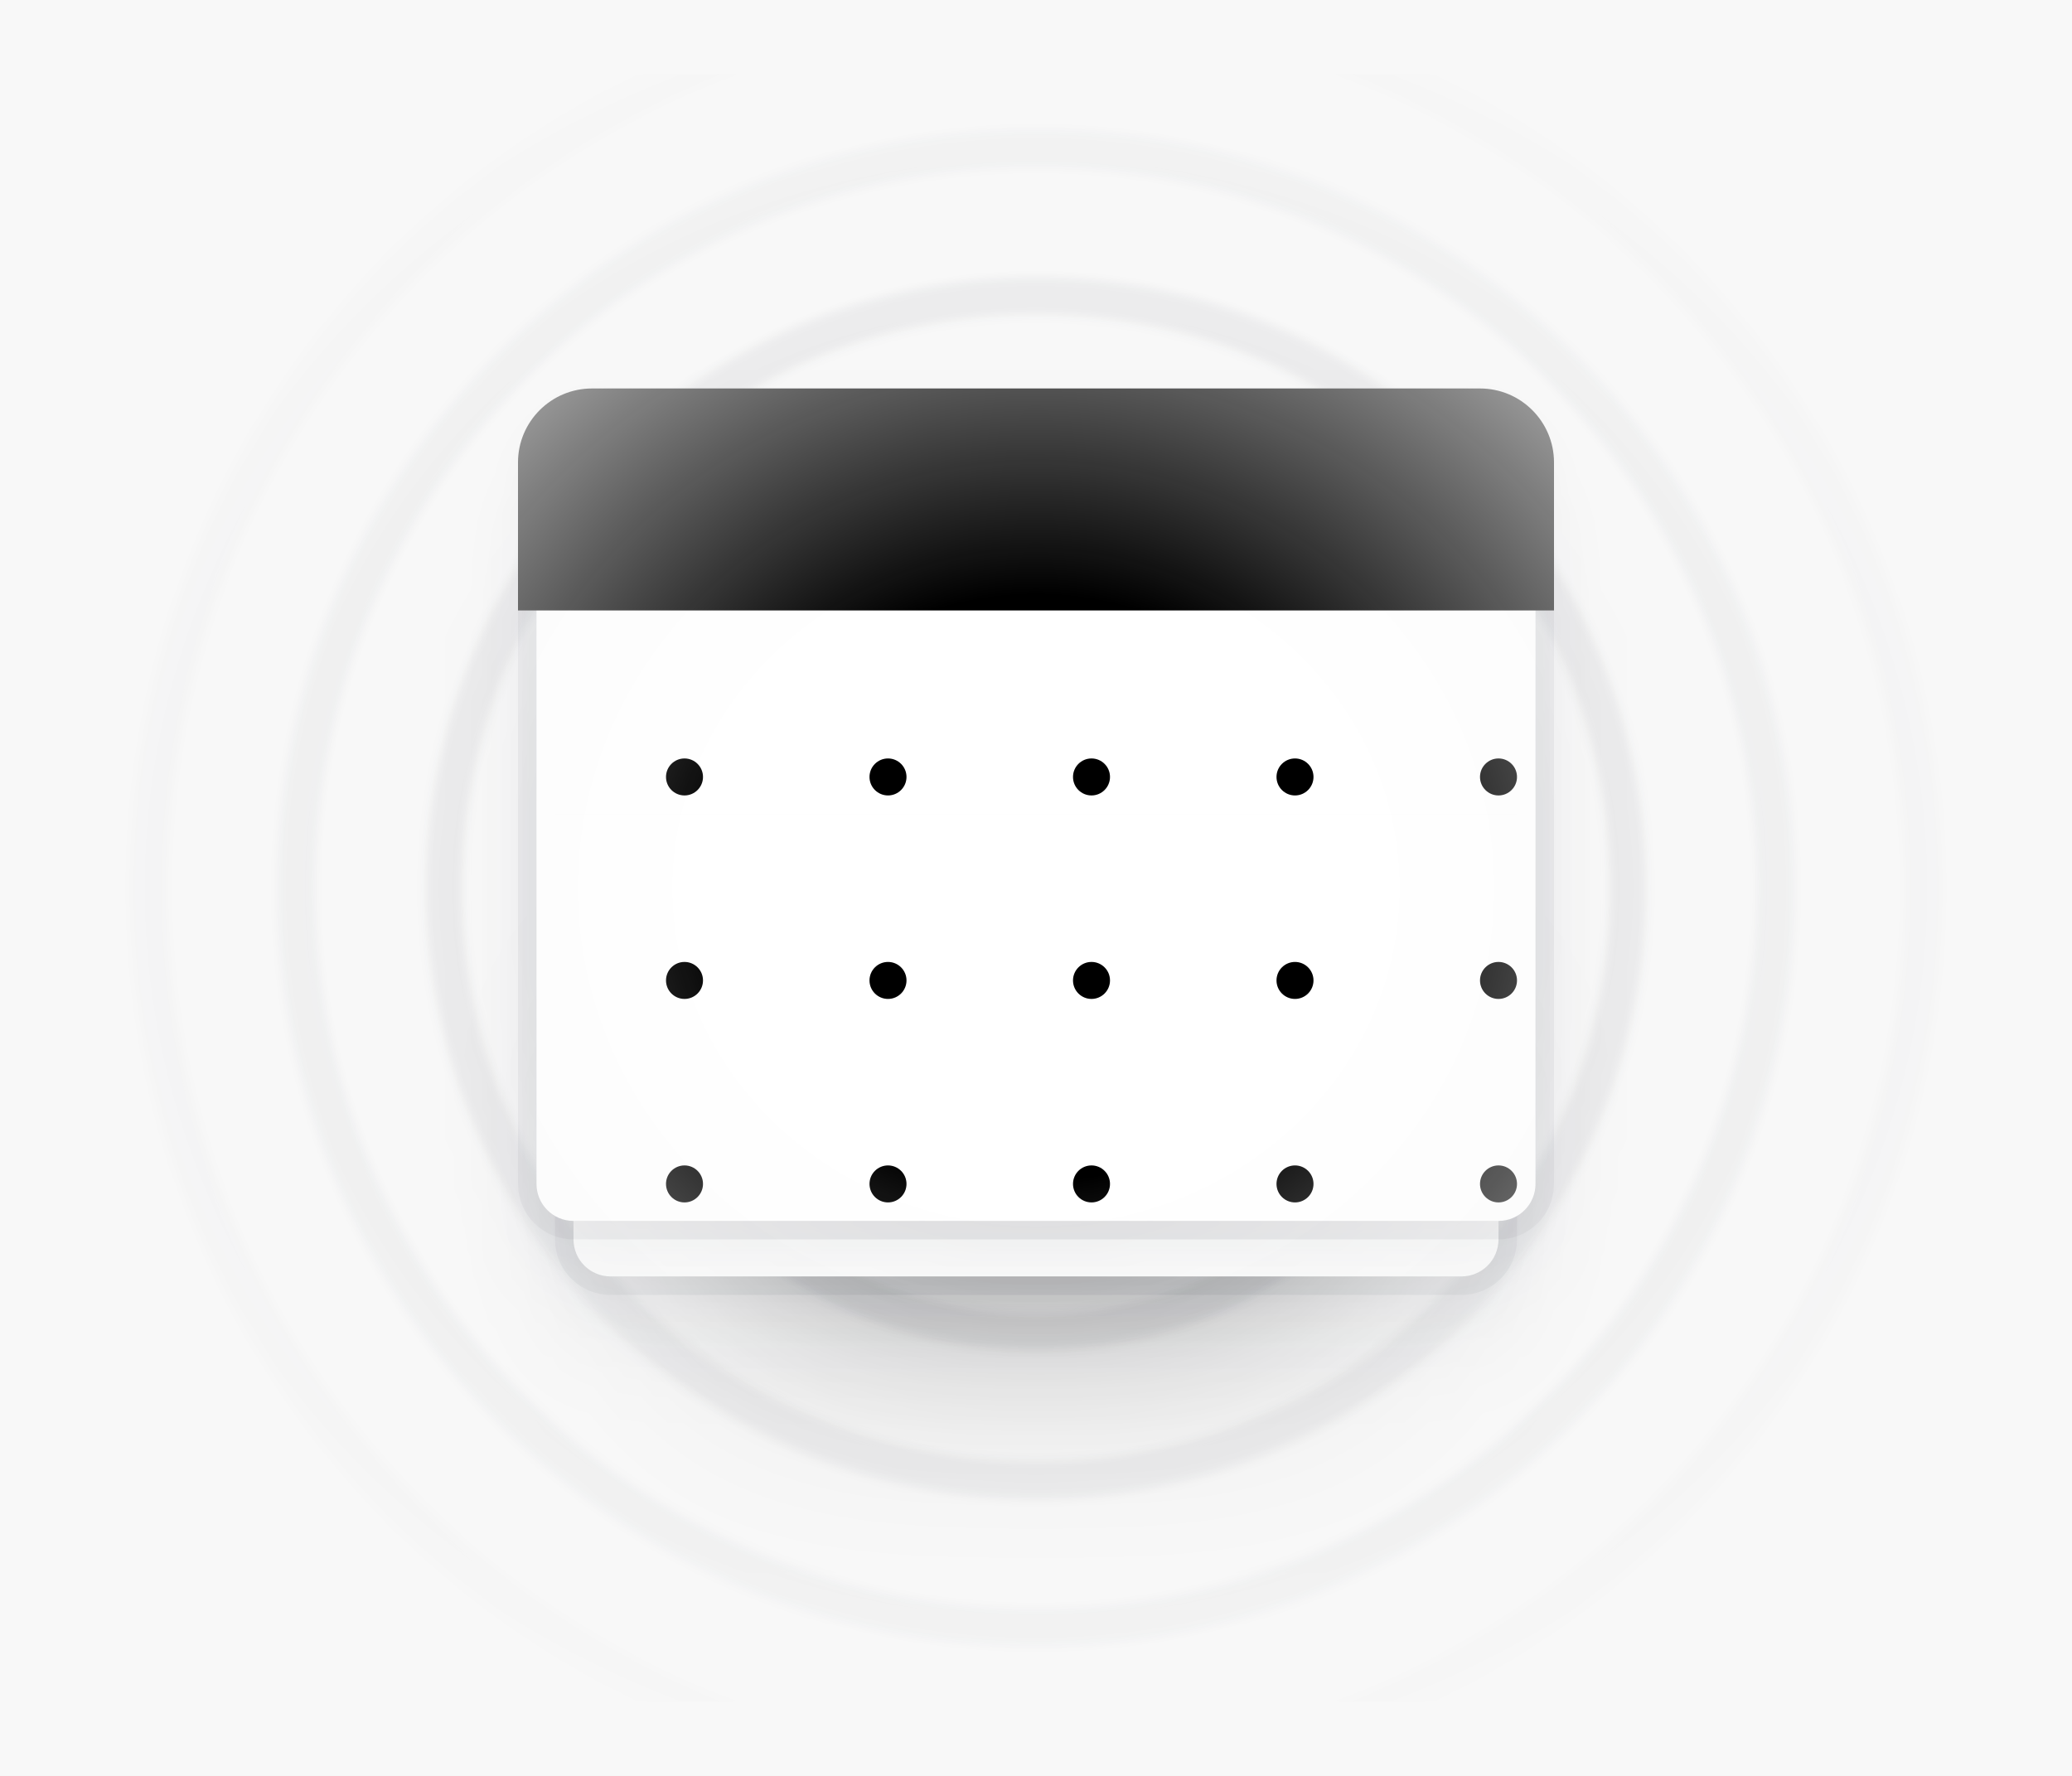
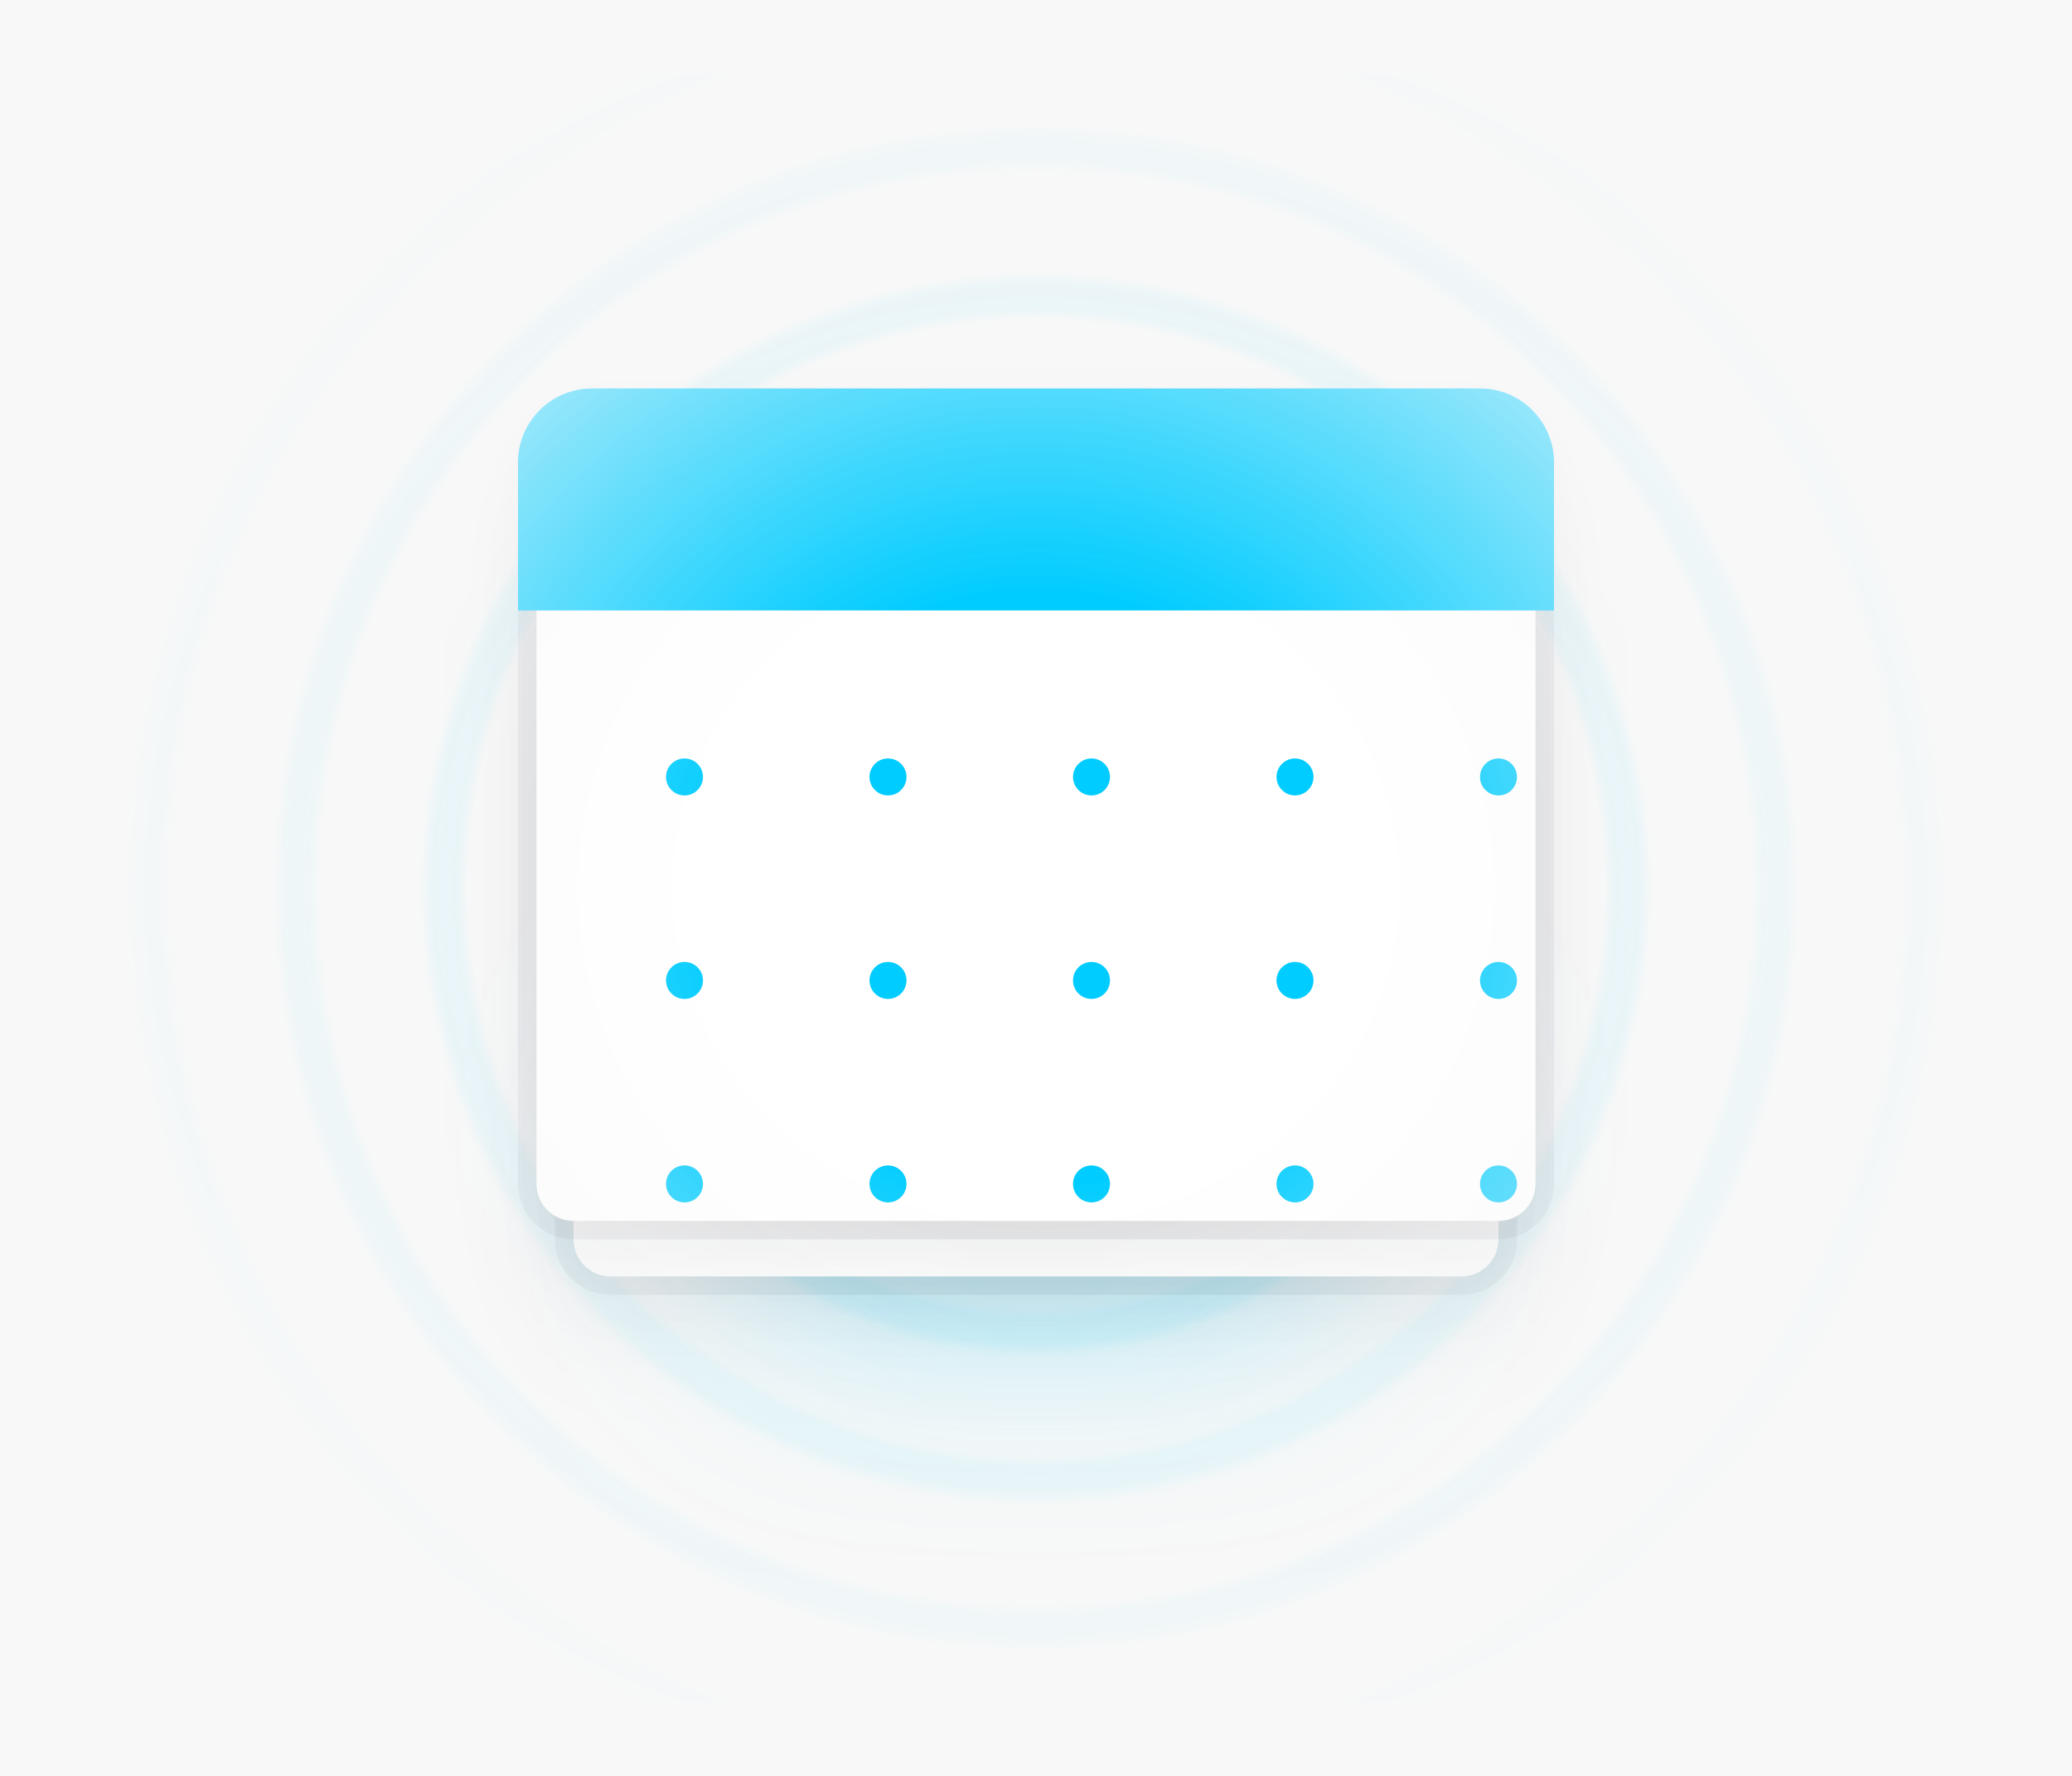
<svg xmlns="http://www.w3.org/2000/svg" width="112" height="96" viewBox="0 0 112 96" fill="none">
  <rect width="112" height="96" fill="white" fill-opacity="0.51" />
  <mask id="mask0_13_52" style="mask-type:alpha" maskUnits="userSpaceOnUse" x="4" y="4" width="104" height="88">
    <path d="M108 4H4V92H108V4Z" fill="url(#paint0_radial_13_52)" />
  </mask>
  <g mask="url(#mask0_13_52)">
    <g opacity="0.1" filter="url(#filter0_f_13_52)">
-       <path d="M56 56C60.418 56 64 52.418 64 48C64 43.582 60.418 40 56 40C51.582 40 48 43.582 48 48C48 52.418 51.582 56 56 56Z" stroke="#111827" stroke-width="2" />
+       <path d="M56 56C60.418 56 64 52.418 64 48C64 43.582 60.418 40 56 40C51.582 40 48 43.582 48 48C48 52.418 51.582 56 56 56Z" stroke="#00CCFF" stroke-width="2" />
    </g>
    <g opacity="0.1" filter="url(#filter1_f_13_52)">
-       <path d="M56 64C64.837 64 72 56.837 72 48C72 39.163 64.837 32 56 32C47.163 32 40 39.163 40 48C40 56.837 47.163 64 56 64Z" stroke="#111827" stroke-width="2" />
+       <path d="M56 64C64.837 64 72 56.837 72 48C72 39.163 64.837 32 56 32C47.163 32 40 39.163 40 48C40 56.837 47.163 64 56 64Z" stroke="#00CCFF" stroke-width="2" />
    </g>
    <g opacity="0.1" filter="url(#filter2_f_13_52)">
-       <path d="M56 72C69.255 72 80 61.255 80 48C80 34.745 69.255 24 56 24C42.745 24 32 34.745 32 48C32 61.255 42.745 72 56 72Z" stroke="#111827" stroke-width="2" />
+       <path d="M56 72C69.255 72 80 61.255 80 48C80 34.745 69.255 24 56 24C42.745 24 32 34.745 32 48C32 61.255 42.745 72 56 72Z" stroke="#00CCFF" stroke-width="2" />
    </g>
    <g opacity="0.1" filter="url(#filter3_f_13_52)">
-       <path d="M56 80C73.673 80 88 65.673 88 48C88 30.327 73.673 16 56 16C38.327 16 24 30.327 24 48C24 65.673 38.327 80 56 80Z" stroke="#111827" stroke-width="2" />
+       <path d="M56 80C73.673 80 88 65.673 88 48C88 30.327 73.673 16 56 16C38.327 16 24 30.327 24 48C24 65.673 38.327 80 56 80Z" stroke="#00CCFF" stroke-width="2" />
    </g>
    <g opacity="0.1" filter="url(#filter4_f_13_52)">
-       <path d="M56 88C78.091 88 96 70.091 96 48C96 25.909 78.091 8 56 8C33.909 8 16 25.909 16 48C16 70.091 33.909 88 56 88Z" stroke="#111827" stroke-width="2" />
+       <path d="M56 88C78.091 88 96 70.091 96 48C96 25.909 78.091 8 56 8C33.909 8 16 25.909 16 48C16 70.091 33.909 88 56 88Z" stroke="#00CCFF" stroke-width="2" />
    </g>
    <g opacity="0.1" filter="url(#filter5_f_13_52)">
-       <path d="M56 96C82.51 96 104 74.51 104 48C104 21.49 82.51 0 56 0C29.49 0 8 21.49 8 48C8 74.51 29.49 96 56 96Z" stroke="#111827" stroke-width="2" />
+       <path d="M56 96C82.51 96 104 74.51 104 48C104 21.49 82.51 0 56 0C29.49 0 8 21.49 8 48C8 74.51 29.49 96 56 96Z" stroke="#00CCFF" stroke-width="2" />
    </g>
    <g opacity="0.1" filter="url(#filter6_f_13_52)">
-       <path d="M56 104C86.928 104 112 78.928 112 48C112 17.072 86.928 -8 56 -8C25.072 -8 0 17.072 0 48C0 78.928 25.072 104 56 104Z" stroke="#111827" stroke-width="2" />
+       <path d="M56 104C86.928 104 112 78.928 112 48C112 17.072 86.928 -8 56 -8C25.072 -8 0 17.072 0 48C0 78.928 25.072 104 56 104Z" stroke="#00CCFF" stroke-width="2" />
    </g>
    <g opacity="0.3" filter="url(#filter7_f_13_52)">
-       <path d="M42 73H70L75.106 62.789C76.435 60.129 74.501 57 71.528 57H40.472C37.499 57 35.565 60.129 36.894 62.789L42 73Z" fill="black" />
+       <path d="M42 73H70L75.106 62.789C76.435 60.129 74.501 57 71.528 57H40.472C37.499 57 35.565 60.129 36.894 62.789L42 73Z" fill="#00CCFF" />
    </g>
    <g filter="url(#filter8_dd_13_52)">
      <path d="M35 24H77C79.209 24 81 25.791 81 28V67C81 68.105 80.105 69 79 69H33C31.895 69 31 68.105 31 67V28C31 25.791 32.791 24 35 24Z" fill="white" />
      <path d="M35 23.5H77C79.485 23.5 81.5 25.515 81.5 28V67C81.5 68.381 80.381 69.5 79 69.5H33C31.619 69.5 30.5 68.381 30.5 67V28C30.5 25.515 32.515 23.5 35 23.5Z" stroke="#121826" stroke-opacity="0.08" />
    </g>
    <g filter="url(#filter9_dd_13_52)">
      <path d="M33 22H79C81.209 22 83 23.791 83 26V64C83 65.105 82.105 66 81 66H31C29.895 66 29 65.105 29 64V26C29 23.791 30.791 22 33 22Z" fill="white" />
      <path d="M33 21.5H79C81.485 21.5 83.5 23.515 83.5 26V64C83.5 65.381 82.381 66.5 81 66.5H31C29.619 66.5 28.5 65.381 28.5 64V26C28.5 23.515 30.515 21.5 33 21.5Z" stroke="#121826" stroke-opacity="0.08" />
    </g>
    <path opacity="0.15" d="M30 44H82V45H30V44Z" fill="#FEFEFE" />
    <path opacity="0.15" d="M30 55H82V56H30V55Z" fill="#FEFEFE" />
    <path opacity="0.12" d="M40 34H39V66H40V34Z" fill="#FEFEFE" />
    <path opacity="0.12" d="M51 34H50V66H51V34Z" fill="#FEFEFE" />
    <path opacity="0.12" d="M62 34H61V66H62V34Z" fill="#FEFEFE" />
    <path opacity="0.12" d="M73 34H72V66H73V34Z" fill="#FEFEFE" />
-     <path d="M83.5 32V32.5H83H29H28.5V32V25C28.5 23.067 30.067 21.5 32 21.5H80C81.933 21.5 83.5 23.067 83.5 25V32Z" fill="black" stroke="black" />
-     <path d="M38 42C38 41.448 37.552 41 37 41C36.448 41 36 41.448 36 42C36 42.552 36.448 43 37 43C37.552 43 38 42.552 38 42Z" fill="black" />
-     <path d="M38 53C38 52.448 37.552 52 37 52C36.448 52 36 52.448 36 53C36 53.552 36.448 54 37 54C37.552 54 38 53.552 38 53Z" fill="black" />
-     <path d="M38 64C38 63.448 37.552 63 37 63C36.448 63 36 63.448 36 64C36 64.552 36.448 65 37 65C37.552 65 38 64.552 38 64Z" fill="black" />
-     <path d="M49 42C49 41.448 48.552 41 48 41C47.448 41 47 41.448 47 42C47 42.552 47.448 43 48 43C48.552 43 49 42.552 49 42Z" fill="black" />
-     <path d="M49 53C49 52.448 48.552 52 48 52C47.448 52 47 52.448 47 53C47 53.552 47.448 54 48 54C48.552 54 49 53.552 49 53Z" fill="black" />
-     <path d="M49 64C49 63.448 48.552 63 48 63C47.448 63 47 63.448 47 64C47 64.552 47.448 65 48 65C48.552 65 49 64.552 49 64Z" fill="black" />
-     <path d="M60 42C60 41.448 59.552 41 59 41C58.448 41 58 41.448 58 42C58 42.552 58.448 43 59 43C59.552 43 60 42.552 60 42Z" fill="black" />
-     <path d="M60 53C60 52.448 59.552 52 59 52C58.448 52 58 52.448 58 53C58 53.552 58.448 54 59 54C59.552 54 60 53.552 60 53Z" fill="black" />
-     <path d="M60 64C60 63.448 59.552 63 59 63C58.448 63 58 63.448 58 64C58 64.552 58.448 65 59 65C59.552 65 60 64.552 60 64Z" fill="black" />
-     <path d="M71 42C71 41.448 70.552 41 70 41C69.448 41 69 41.448 69 42C69 42.552 69.448 43 70 43C70.552 43 71 42.552 71 42Z" fill="black" />
-     <path d="M71 53C71 52.448 70.552 52 70 52C69.448 52 69 52.448 69 53C69 53.552 69.448 54 70 54C70.552 54 71 53.552 71 53Z" fill="black" />
-     <path d="M71 64C71 63.448 70.552 63 70 63C69.448 63 69 63.448 69 64C69 64.552 69.448 65 70 65C70.552 65 71 64.552 71 64Z" fill="black" />
-     <path d="M82 42C82 41.448 81.552 41 81 41C80.448 41 80 41.448 80 42C80 42.552 80.448 43 81 43C81.552 43 82 42.552 82 42Z" fill="black" />
-     <path d="M82 53C82 52.448 81.552 52 81 52C80.448 52 80 52.448 80 53C80 53.552 80.448 54 81 54C81.552 54 82 53.552 82 53Z" fill="black" />
-     <path d="M82 64C82 63.448 81.552 63 81 63C80.448 63 80 63.448 80 64C80 64.552 80.448 65 81 65C81.552 65 82 64.552 82 64Z" fill="black" />
+     <path d="M83.5 32V32.5H83H29H28.5V32V25C28.5 23.067 30.067 21.5 32 21.5H80C81.933 21.5 83.5 23.067 83.5 25V32Z" fill="#00CCFF" stroke="#00CCFF" />
+     <path d="M38 42C38 41.448 37.552 41 37 41C36.448 41 36 41.448 36 42C36 42.552 36.448 43 37 43C37.552 43 38 42.552 38 42Z" fill="#00CCFF" />
+     <path d="M38 53C38 52.448 37.552 52 37 52C36.448 52 36 52.448 36 53C36 53.552 36.448 54 37 54C37.552 54 38 53.552 38 53Z" fill="#00CCFF" />
+     <path d="M38 64C38 63.448 37.552 63 37 63C36.448 63 36 63.448 36 64C36 64.552 36.448 65 37 65C37.552 65 38 64.552 38 64Z" fill="#00CCFF" />
+     <path d="M49 42C49 41.448 48.552 41 48 41C47.448 41 47 41.448 47 42C47 42.552 47.448 43 48 43C48.552 43 49 42.552 49 42Z" fill="#00CCFF" />
+     <path d="M49 53C49 52.448 48.552 52 48 52C47.448 52 47 52.448 47 53C47 53.552 47.448 54 48 54C48.552 54 49 53.552 49 53Z" fill="#00CCFF" />
+     <path d="M49 64C49 63.448 48.552 63 48 63C47.448 63 47 63.448 47 64C47 64.552 47.448 65 48 65C48.552 65 49 64.552 49 64Z" fill="#00CCFF" />
+     <path d="M60 42C60 41.448 59.552 41 59 41C58.448 41 58 41.448 58 42C58 42.552 58.448 43 59 43C59.552 43 60 42.552 60 42Z" fill="#00CCFF" />
+     <path d="M60 53C60 52.448 59.552 52 59 52C58.448 52 58 52.448 58 53C58 53.552 58.448 54 59 54C59.552 54 60 53.552 60 53Z" fill="#00CCFF" />
+     <path d="M60 64C60 63.448 59.552 63 59 63C58.448 63 58 63.448 58 64C58 64.552 58.448 65 59 65C59.552 65 60 64.552 60 64Z" fill="#00CCFF" />
+     <path d="M71 42C71 41.448 70.552 41 70 41C69.448 41 69 41.448 69 42C69 42.552 69.448 43 70 43C70.552 43 71 42.552 71 42Z" fill="#00CCFF" />
+     <path d="M71 53C71 52.448 70.552 52 70 52C69.448 52 69 52.448 69 53C69 53.552 69.448 54 70 54C70.552 54 71 53.552 71 53Z" fill="#00CCFF" />
+     <path d="M71 64C71 63.448 70.552 63 70 63C69.448 63 69 63.448 69 64C69 64.552 69.448 65 70 65C70.552 65 71 64.552 71 64Z" fill="#00CCFF" />
+     <path d="M82 42C82 41.448 81.552 41 81 41C80.448 41 80 41.448 80 42C80 42.552 80.448 43 81 43C81.552 43 82 42.552 82 42Z" fill="#00CCFF" />
+     <path d="M82 53C82 52.448 81.552 52 81 52C80.448 52 80 52.448 80 53C80 53.552 80.448 54 81 54C81.552 54 82 53.552 82 53Z" fill="#00CCFF" />
+     <path d="M82 64C82 63.448 81.552 63 81 63C80.448 63 80 63.448 80 64C80 64.552 80.448 65 81 65C81.552 65 82 64.552 82 64Z" fill="#00CCFF" />
  </g>
  <defs>
    <filter id="filter0_f_13_52" x="46.5" y="38.5" width="19" height="19" filterUnits="userSpaceOnUse" color-interpolation-filters="sRGB">
      <feFlood flood-opacity="0" result="BackgroundImageFix" />
      <feBlend mode="normal" in="SourceGraphic" in2="BackgroundImageFix" result="shape" />
      <feGaussianBlur stdDeviation="0.25" result="effect1_foregroundBlur_13_52" />
    </filter>
    <filter id="filter1_f_13_52" x="38.5" y="30.5" width="35" height="35" filterUnits="userSpaceOnUse" color-interpolation-filters="sRGB">
      <feFlood flood-opacity="0" result="BackgroundImageFix" />
      <feBlend mode="normal" in="SourceGraphic" in2="BackgroundImageFix" result="shape" />
      <feGaussianBlur stdDeviation="0.25" result="effect1_foregroundBlur_13_52" />
    </filter>
    <filter id="filter2_f_13_52" x="30.5" y="22.5" width="51" height="51" filterUnits="userSpaceOnUse" color-interpolation-filters="sRGB">
      <feFlood flood-opacity="0" result="BackgroundImageFix" />
      <feBlend mode="normal" in="SourceGraphic" in2="BackgroundImageFix" result="shape" />
      <feGaussianBlur stdDeviation="0.25" result="effect1_foregroundBlur_13_52" />
    </filter>
    <filter id="filter3_f_13_52" x="22.5" y="14.5" width="67" height="67" filterUnits="userSpaceOnUse" color-interpolation-filters="sRGB">
      <feFlood flood-opacity="0" result="BackgroundImageFix" />
      <feBlend mode="normal" in="SourceGraphic" in2="BackgroundImageFix" result="shape" />
      <feGaussianBlur stdDeviation="0.25" result="effect1_foregroundBlur_13_52" />
    </filter>
    <filter id="filter4_f_13_52" x="14.5" y="6.5" width="83" height="83" filterUnits="userSpaceOnUse" color-interpolation-filters="sRGB">
      <feFlood flood-opacity="0" result="BackgroundImageFix" />
      <feBlend mode="normal" in="SourceGraphic" in2="BackgroundImageFix" result="shape" />
      <feGaussianBlur stdDeviation="0.25" result="effect1_foregroundBlur_13_52" />
    </filter>
    <filter id="filter5_f_13_52" x="6.5" y="-1.5" width="99" height="99" filterUnits="userSpaceOnUse" color-interpolation-filters="sRGB">
      <feFlood flood-opacity="0" result="BackgroundImageFix" />
      <feBlend mode="normal" in="SourceGraphic" in2="BackgroundImageFix" result="shape" />
      <feGaussianBlur stdDeviation="0.25" result="effect1_foregroundBlur_13_52" />
    </filter>
    <filter id="filter6_f_13_52" x="-1.5" y="-9.5" width="115" height="115" filterUnits="userSpaceOnUse" color-interpolation-filters="sRGB">
      <feFlood flood-opacity="0" result="BackgroundImageFix" />
      <feBlend mode="normal" in="SourceGraphic" in2="BackgroundImageFix" result="shape" />
      <feGaussianBlur stdDeviation="0.25" result="effect1_foregroundBlur_13_52" />
    </filter>
    <filter id="filter7_f_13_52" x="24.467" y="45" width="63.066" height="40" filterUnits="userSpaceOnUse" color-interpolation-filters="sRGB">
      <feFlood flood-opacity="0" result="BackgroundImageFix" />
      <feBlend mode="normal" in="SourceGraphic" in2="BackgroundImageFix" result="shape" />
      <feGaussianBlur stdDeviation="6" result="effect1_foregroundBlur_13_52" />
    </filter>
    <filter id="filter8_dd_13_52" x="25" y="21" width="62" height="57" filterUnits="userSpaceOnUse" color-interpolation-filters="sRGB">
      <feFlood flood-opacity="0" result="BackgroundImageFix" />
      <feColorMatrix in="SourceAlpha" type="matrix" values="0 0 0 0 0 0 0 0 0 0 0 0 0 0 0 0 0 0 127 0" result="hardAlpha" />
      <feOffset dy="3" />
      <feGaussianBlur stdDeviation="2.5" />
      <feColorMatrix type="matrix" values="0 0 0 0 0.071 0 0 0 0 0.094 0 0 0 0 0.149 0 0 0 0.04 0" />
      <feBlend mode="normal" in2="BackgroundImageFix" result="effect1_dropShadow_13_52" />
      <feColorMatrix in="SourceAlpha" type="matrix" values="0 0 0 0 0 0 0 0 0 0 0 0 0 0 0 0 0 0 127 0" result="hardAlpha" />
      <feOffset dy="1" />
      <feGaussianBlur stdDeviation="1" />
      <feColorMatrix type="matrix" values="0 0 0 0 0.071 0 0 0 0 0.094 0 0 0 0 0.149 0 0 0 0.03 0" />
      <feBlend mode="normal" in2="effect1_dropShadow_13_52" result="effect2_dropShadow_13_52" />
      <feBlend mode="normal" in="SourceGraphic" in2="effect2_dropShadow_13_52" result="shape" />
    </filter>
    <filter id="filter9_dd_13_52" x="23" y="19" width="66" height="56" filterUnits="userSpaceOnUse" color-interpolation-filters="sRGB">
      <feFlood flood-opacity="0" result="BackgroundImageFix" />
      <feColorMatrix in="SourceAlpha" type="matrix" values="0 0 0 0 0 0 0 0 0 0 0 0 0 0 0 0 0 0 127 0" result="hardAlpha" />
      <feOffset dy="3" />
      <feGaussianBlur stdDeviation="2.5" />
      <feColorMatrix type="matrix" values="0 0 0 0 0.071 0 0 0 0 0.094 0 0 0 0 0.149 0 0 0 0.04 0" />
      <feBlend mode="normal" in2="BackgroundImageFix" result="effect1_dropShadow_13_52" />
      <feColorMatrix in="SourceAlpha" type="matrix" values="0 0 0 0 0 0 0 0 0 0 0 0 0 0 0 0 0 0 127 0" result="hardAlpha" />
      <feOffset dy="1" />
      <feGaussianBlur stdDeviation="1" />
      <feColorMatrix type="matrix" values="0 0 0 0 0.071 0 0 0 0 0.094 0 0 0 0 0.149 0 0 0 0.03 0" />
      <feBlend mode="normal" in2="effect1_dropShadow_13_52" result="effect2_dropShadow_13_52" />
      <feBlend mode="normal" in="SourceGraphic" in2="effect2_dropShadow_13_52" result="shape" />
    </filter>
    <radialGradient id="paint0_radial_13_52" cx="0" cy="0" r="1" gradientUnits="userSpaceOnUse" gradientTransform="translate(56 48) rotate(90) scale(69 72.9204)">
      <stop offset="0.232" stop-color="#C4C4C4" />
      <stop offset="0.725" stop-color="#C4C4C4" stop-opacity="0" />
    </radialGradient>
  </defs>
</svg>
